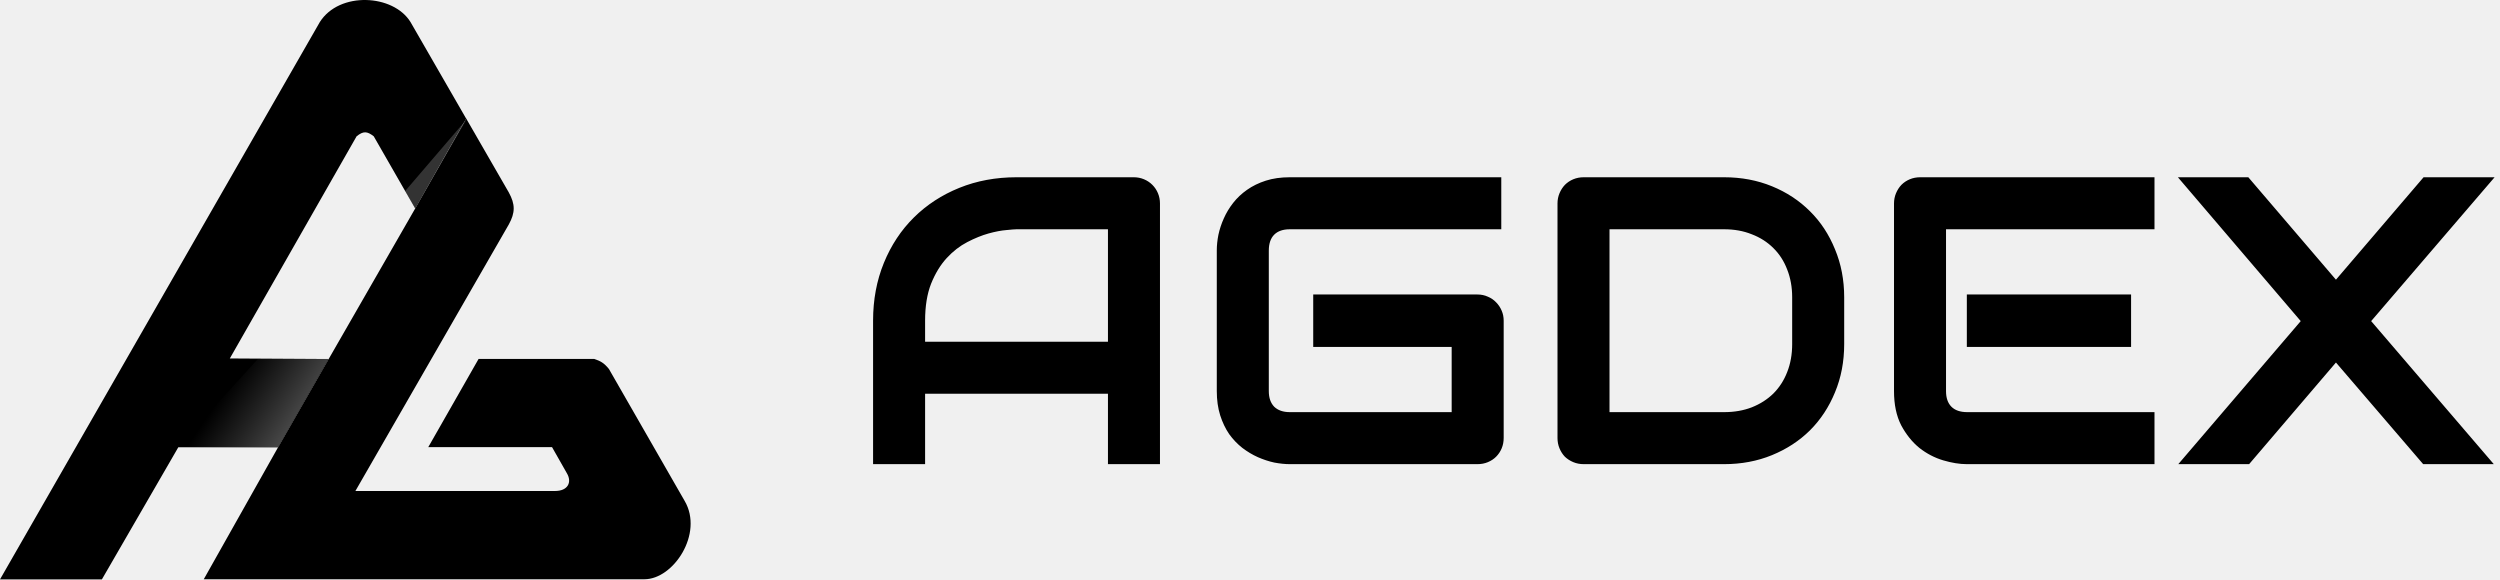
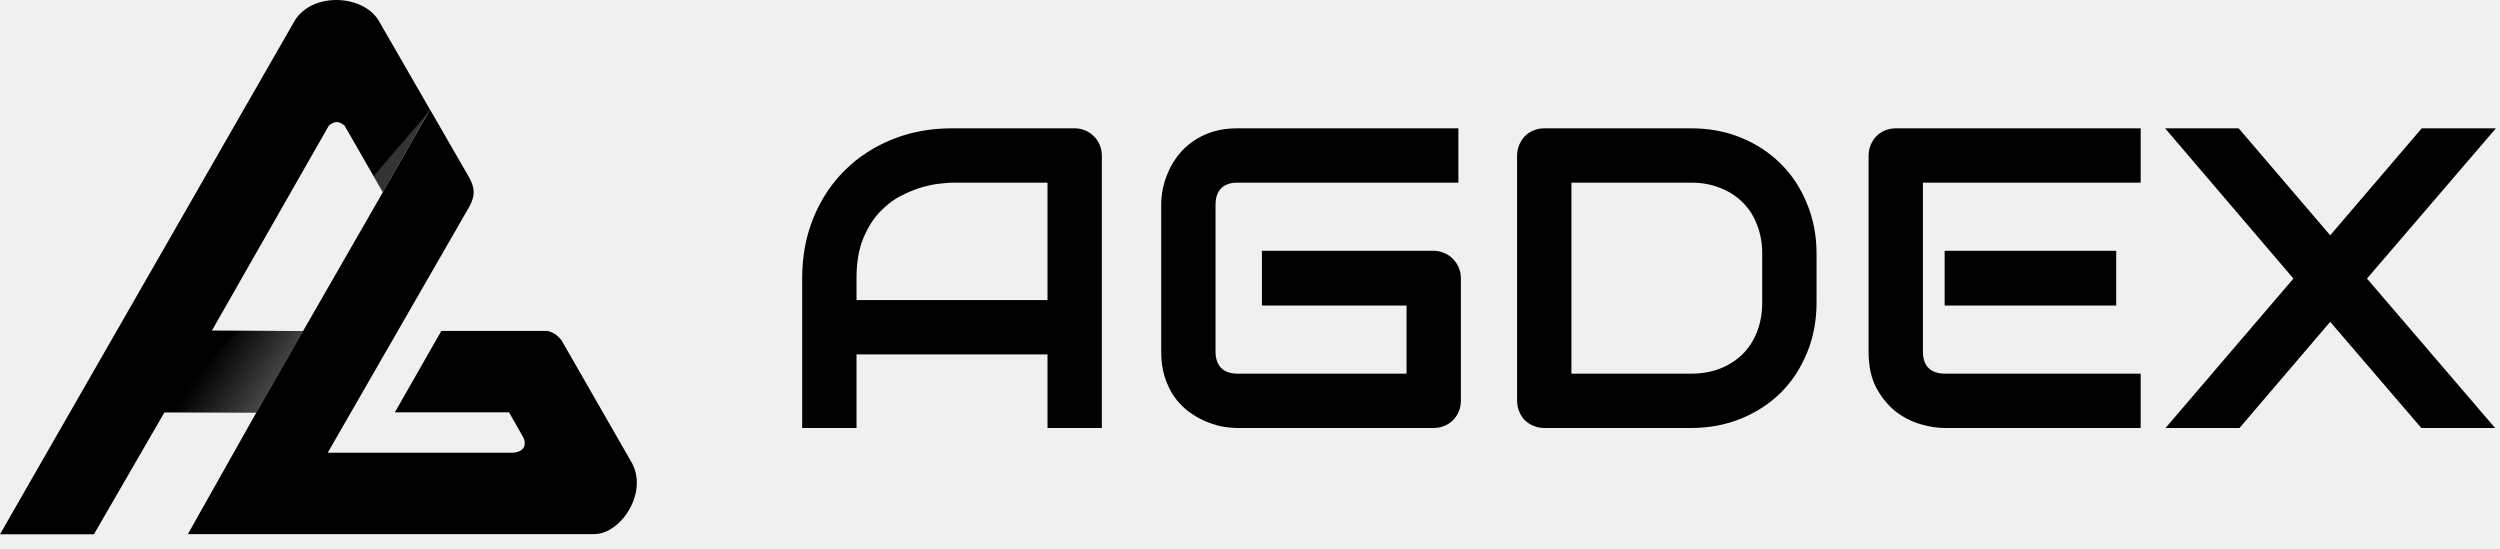
- <svg xmlns="http://www.w3.org/2000/svg" width="781" height="181" viewBox="0 0 781 181" fill="none">
-   <path d="M63.655 180.957L86.893 139.692L102.699 112.121L129.716 65.12L145.629 37.009L158.952 60.124C160.988 63.825 160.988 66.415 158.952 70.116L111.026 153.386H173.386C177.457 153.386 178.752 150.61 177.087 147.834L172.461 139.692H133.787L149.515 112.121H185.599C187.564 112.785 188.625 113.3 190.225 115.267L213.91 156.531C219.832 166.709 210.395 180.957 201.327 180.957H63.655Z" fill="black" />
+ <svg xmlns="http://www.w3.org/2000/svg" width="847" height="186" viewBox="0 0 847 186" fill="none">
+   <path d="M63.655 180.957L86.893 139.692L102.699 112.121L129.715 65.12L145.629 37.009L158.952 60.124C160.988 63.825 160.988 66.415 158.952 70.116L111.026 153.386H173.386C177.457 153.386 178.752 150.61 177.087 147.834L172.461 139.692H133.786L149.515 112.121H185.599C187.563 112.785 188.625 113.3 190.225 115.267L213.91 156.531C219.832 166.709 210.394 180.957 201.327 180.957H63.655Z" fill="black" />
  <path d="M31.828 181H0L99.924 6.874C106.03 -2.748 122.869 -1.823 128.235 6.874L145.629 37.052L129.715 65.163L116.762 42.587C114.667 40.952 113.492 40.898 111.396 42.587L71.797 111.979L102.699 112.164L86.893 139.735H55.698L31.828 181Z" fill="black" />
  <path d="M145.686 37.379L129.646 65.175L126.57 59.681L145.686 37.379Z" fill="white" fill-opacity="0.2" />
-   <path d="M80.562 112.136H91.549H102.645L86.886 139.712H55.513L80.562 112.136Z" fill="url(#paint0_linear_176_256)" />
-   <path d="M362.375 145H346.125V123H289V145H272.75V100.188C272.75 93.646 273.875 87.625 276.125 82.125C278.375 76.625 281.5 71.896 285.5 67.938C289.5 63.979 294.229 60.896 299.688 58.688C305.146 56.479 311.104 55.375 317.562 55.375H354.188C355.312 55.375 356.375 55.583 357.375 56C358.375 56.417 359.25 57 360 57.75C360.75 58.5 361.333 59.375 361.75 60.375C362.167 61.375 362.375 62.438 362.375 63.562V145ZM289 106.75H346.125V71.625H317.562C317.062 71.625 316 71.708 314.375 71.875C312.792 72 310.938 72.354 308.812 72.938C306.729 73.521 304.521 74.417 302.188 75.625C299.854 76.833 297.708 78.5 295.75 80.625C293.792 82.75 292.167 85.417 290.875 88.625C289.625 91.792 289 95.646 289 100.188V106.75ZM469.75 136.812C469.75 137.979 469.542 139.062 469.125 140.062C468.708 141.062 468.125 141.938 467.375 142.688C466.667 143.396 465.812 143.958 464.812 144.375C463.812 144.792 462.729 145 461.562 145H402.938C401.438 145 399.812 144.833 398.062 144.5C396.354 144.125 394.646 143.562 392.938 142.812C391.271 142.062 389.667 141.104 388.125 139.938C386.583 138.729 385.208 137.292 384 135.625C382.833 133.917 381.896 131.958 381.188 129.75C380.479 127.5 380.125 124.979 380.125 122.188V78.188C380.125 76.688 380.292 75.083 380.625 73.375C381 71.625 381.562 69.917 382.312 68.25C383.062 66.542 384.042 64.917 385.25 63.375C386.458 61.833 387.896 60.479 389.562 59.312C391.271 58.104 393.229 57.146 395.438 56.438C397.646 55.729 400.146 55.375 402.938 55.375H469V71.625H402.938C400.812 71.625 399.188 72.188 398.062 73.312C396.938 74.438 396.375 76.104 396.375 78.312V122.188C396.375 124.271 396.938 125.896 398.062 127.062C399.229 128.188 400.854 128.75 402.938 128.75H453.5V108.375H410.25V92H461.562C462.729 92 463.812 92.229 464.812 92.688C465.812 93.104 466.667 93.688 467.375 94.438C468.125 95.188 468.708 96.062 469.125 97.062C469.542 98.021 469.75 99.062 469.75 100.188V136.812ZM576.125 107.5C576.125 112.958 575.167 117.979 573.25 122.562C571.375 127.146 568.771 131.104 565.438 134.438C562.104 137.729 558.146 140.312 553.562 142.188C548.979 144.062 544 145 538.625 145H494.75C493.583 145 492.5 144.792 491.5 144.375C490.5 143.958 489.625 143.396 488.875 142.688C488.167 141.938 487.604 141.062 487.188 140.062C486.771 139.062 486.562 137.979 486.562 136.812V63.562C486.562 62.438 486.771 61.375 487.188 60.375C487.604 59.375 488.167 58.5 488.875 57.75C489.625 57 490.5 56.417 491.5 56C492.5 55.583 493.583 55.375 494.75 55.375H538.625C544 55.375 548.979 56.312 553.562 58.188C558.146 60.062 562.104 62.667 565.438 66C568.771 69.292 571.375 73.25 573.25 77.875C575.167 82.458 576.125 87.458 576.125 92.875V107.5ZM559.875 92.875C559.875 89.708 559.354 86.812 558.312 84.188C557.312 81.562 555.875 79.333 554 77.5C552.125 75.625 549.875 74.188 547.25 73.188C544.667 72.146 541.792 71.625 538.625 71.625H502.812V128.75H538.625C541.792 128.75 544.667 128.25 547.25 127.25C549.875 126.208 552.125 124.771 554 122.938C555.875 121.062 557.312 118.833 558.312 116.25C559.354 113.625 559.875 110.708 559.875 107.5V92.875ZM665.75 108.375H614.438V92H665.75V108.375ZM673.062 145H614.438C612.188 145 609.729 144.604 607.062 143.812C604.396 143.021 601.917 141.729 599.625 139.938C597.375 138.104 595.479 135.75 593.938 132.875C592.438 129.958 591.688 126.396 591.688 122.188V63.562C591.688 62.438 591.896 61.375 592.312 60.375C592.729 59.375 593.292 58.5 594 57.75C594.75 57 595.625 56.417 596.625 56C597.625 55.583 598.708 55.375 599.875 55.375H673.062V71.625H607.938V122.188C607.938 124.312 608.5 125.938 609.625 127.062C610.75 128.188 612.396 128.75 614.562 128.75H673.062V145ZM729.75 87.375L757.125 55.375H779.312L740.75 100.312L779.062 145H757L729.75 113.25L702.625 145H680.5L718.75 100.312L680.375 55.375H702.375L729.75 87.375Z" fill="black" />
+   <path d="M80.562 112.136H91.549H102.645L86.886 139.712H55.513L80.562 112.136Z" fill="url(#paint0_linear_210_1573)" />
+   <path d="M373.308 145H354.899V120.078H290.188V145H271.779V94.236C271.779 86.825 273.054 80.005 275.603 73.774C278.151 67.544 281.691 62.187 286.223 57.703C290.754 53.219 296.111 49.726 302.294 47.224C308.478 44.722 315.227 43.472 322.543 43.472H364.033C365.307 43.472 366.511 43.708 367.644 44.18C368.776 44.652 369.768 45.312 370.617 46.162C371.467 47.012 372.128 48.003 372.6 49.136C373.072 50.269 373.308 51.472 373.308 52.747V145ZM290.188 101.67H354.899V61.88H322.543C321.977 61.88 320.773 61.974 318.933 62.163C317.139 62.305 315.039 62.706 312.631 63.367C310.271 64.028 307.77 65.042 305.126 66.411C302.483 67.78 300.052 69.668 297.834 72.075C295.616 74.482 293.775 77.503 292.312 81.138C290.896 84.725 290.188 89.091 290.188 94.236V101.67ZM494.943 135.725C494.943 137.047 494.707 138.274 494.235 139.407C493.763 140.54 493.103 141.531 492.253 142.38C491.451 143.183 490.483 143.82 489.35 144.292C488.217 144.764 486.99 145 485.668 145H419.257C417.558 145 415.717 144.811 413.735 144.434C411.8 144.009 409.864 143.372 407.929 142.522C406.041 141.672 404.224 140.587 402.478 139.265C400.731 137.896 399.174 136.268 397.805 134.38C396.483 132.445 395.421 130.226 394.619 127.725C393.816 125.176 393.415 122.32 393.415 119.158V69.314C393.415 67.615 393.604 65.797 393.981 63.862C394.406 61.88 395.043 59.945 395.893 58.057C396.743 56.121 397.852 54.281 399.221 52.534C400.59 50.788 402.218 49.254 404.106 47.932C406.041 46.563 408.26 45.478 410.761 44.675C413.263 43.873 416.095 43.472 419.257 43.472H494.094V61.88H419.257C416.85 61.88 415.009 62.517 413.735 63.791C412.46 65.066 411.823 66.954 411.823 69.456V119.158C411.823 121.518 412.46 123.359 413.735 124.68C415.056 125.955 416.897 126.592 419.257 126.592H476.535V103.511H427.541V84.961H485.668C486.99 84.961 488.217 85.221 489.35 85.74C490.483 86.212 491.451 86.873 492.253 87.722C493.103 88.572 493.763 89.563 494.235 90.696C494.707 91.781 494.943 92.961 494.943 94.236V135.725ZM615.446 102.52C615.446 108.703 614.361 114.39 612.189 119.583C610.065 124.775 607.115 129.259 603.339 133.035C599.563 136.764 595.079 139.69 589.887 141.814C584.695 143.938 579.055 145 572.966 145H523.264C521.942 145 520.715 144.764 519.582 144.292C518.449 143.82 517.458 143.183 516.608 142.38C515.806 141.531 515.169 140.54 514.697 139.407C514.225 138.274 513.989 137.047 513.989 135.725V52.747C513.989 51.472 514.225 50.269 514.697 49.136C515.169 48.003 515.806 47.012 516.608 46.162C517.458 45.312 518.449 44.652 519.582 44.18C520.715 43.708 521.942 43.472 523.264 43.472H572.966C579.055 43.472 584.695 44.534 589.887 46.658C595.079 48.782 599.563 51.732 603.339 55.508C607.115 59.237 610.065 63.721 612.189 68.96C614.361 74.152 615.446 79.816 615.446 85.952V102.52ZM597.038 85.952C597.038 82.365 596.448 79.085 595.268 76.111C594.135 73.137 592.507 70.612 590.383 68.535C588.259 66.411 585.71 64.783 582.736 63.65C579.81 62.47 576.553 61.88 572.966 61.88H532.397V126.592H572.966C576.553 126.592 579.81 126.025 582.736 124.893C585.71 123.713 588.259 122.084 590.383 120.007C592.507 117.883 594.135 115.358 595.268 112.432C596.448 109.458 597.038 106.154 597.038 102.52V85.952ZM716.975 103.511H658.847V84.961H716.975V103.511ZM725.258 145H658.847C656.298 145 653.514 144.552 650.493 143.655C647.472 142.758 644.663 141.295 642.067 139.265C639.519 137.188 637.371 134.521 635.625 131.265C633.925 127.961 633.076 123.925 633.076 119.158V52.747C633.076 51.472 633.312 50.269 633.784 49.136C634.256 48.003 634.893 47.012 635.695 46.162C636.545 45.312 637.536 44.652 638.669 44.18C639.802 43.708 641.029 43.472 642.351 43.472H725.258V61.88H651.484V119.158C651.484 121.565 652.121 123.406 653.396 124.68C654.67 125.955 656.534 126.592 658.989 126.592H725.258V145ZM789.475 79.722L820.485 43.472H845.62L801.936 94.377L845.336 145H820.344L789.475 109.033L758.747 145H733.684L777.014 94.377L733.542 43.472H758.464L789.475 79.722Z" fill="black" />
  <defs>
-     <linearGradient id="paint0_linear_176_256" x1="89.351" y1="139.712" x2="66.829" y2="124.441" gradientUnits="userSpaceOnUse">
+     <linearGradient id="paint0_linear_210_1573" x1="89.351" y1="139.712" x2="66.829" y2="124.441" gradientUnits="userSpaceOnUse">
      <stop stop-color="#4E4E4E" />
      <stop offset="0.948" stop-color="#464646" stop-opacity="0" />
    </linearGradient>
  </defs>
</svg>
